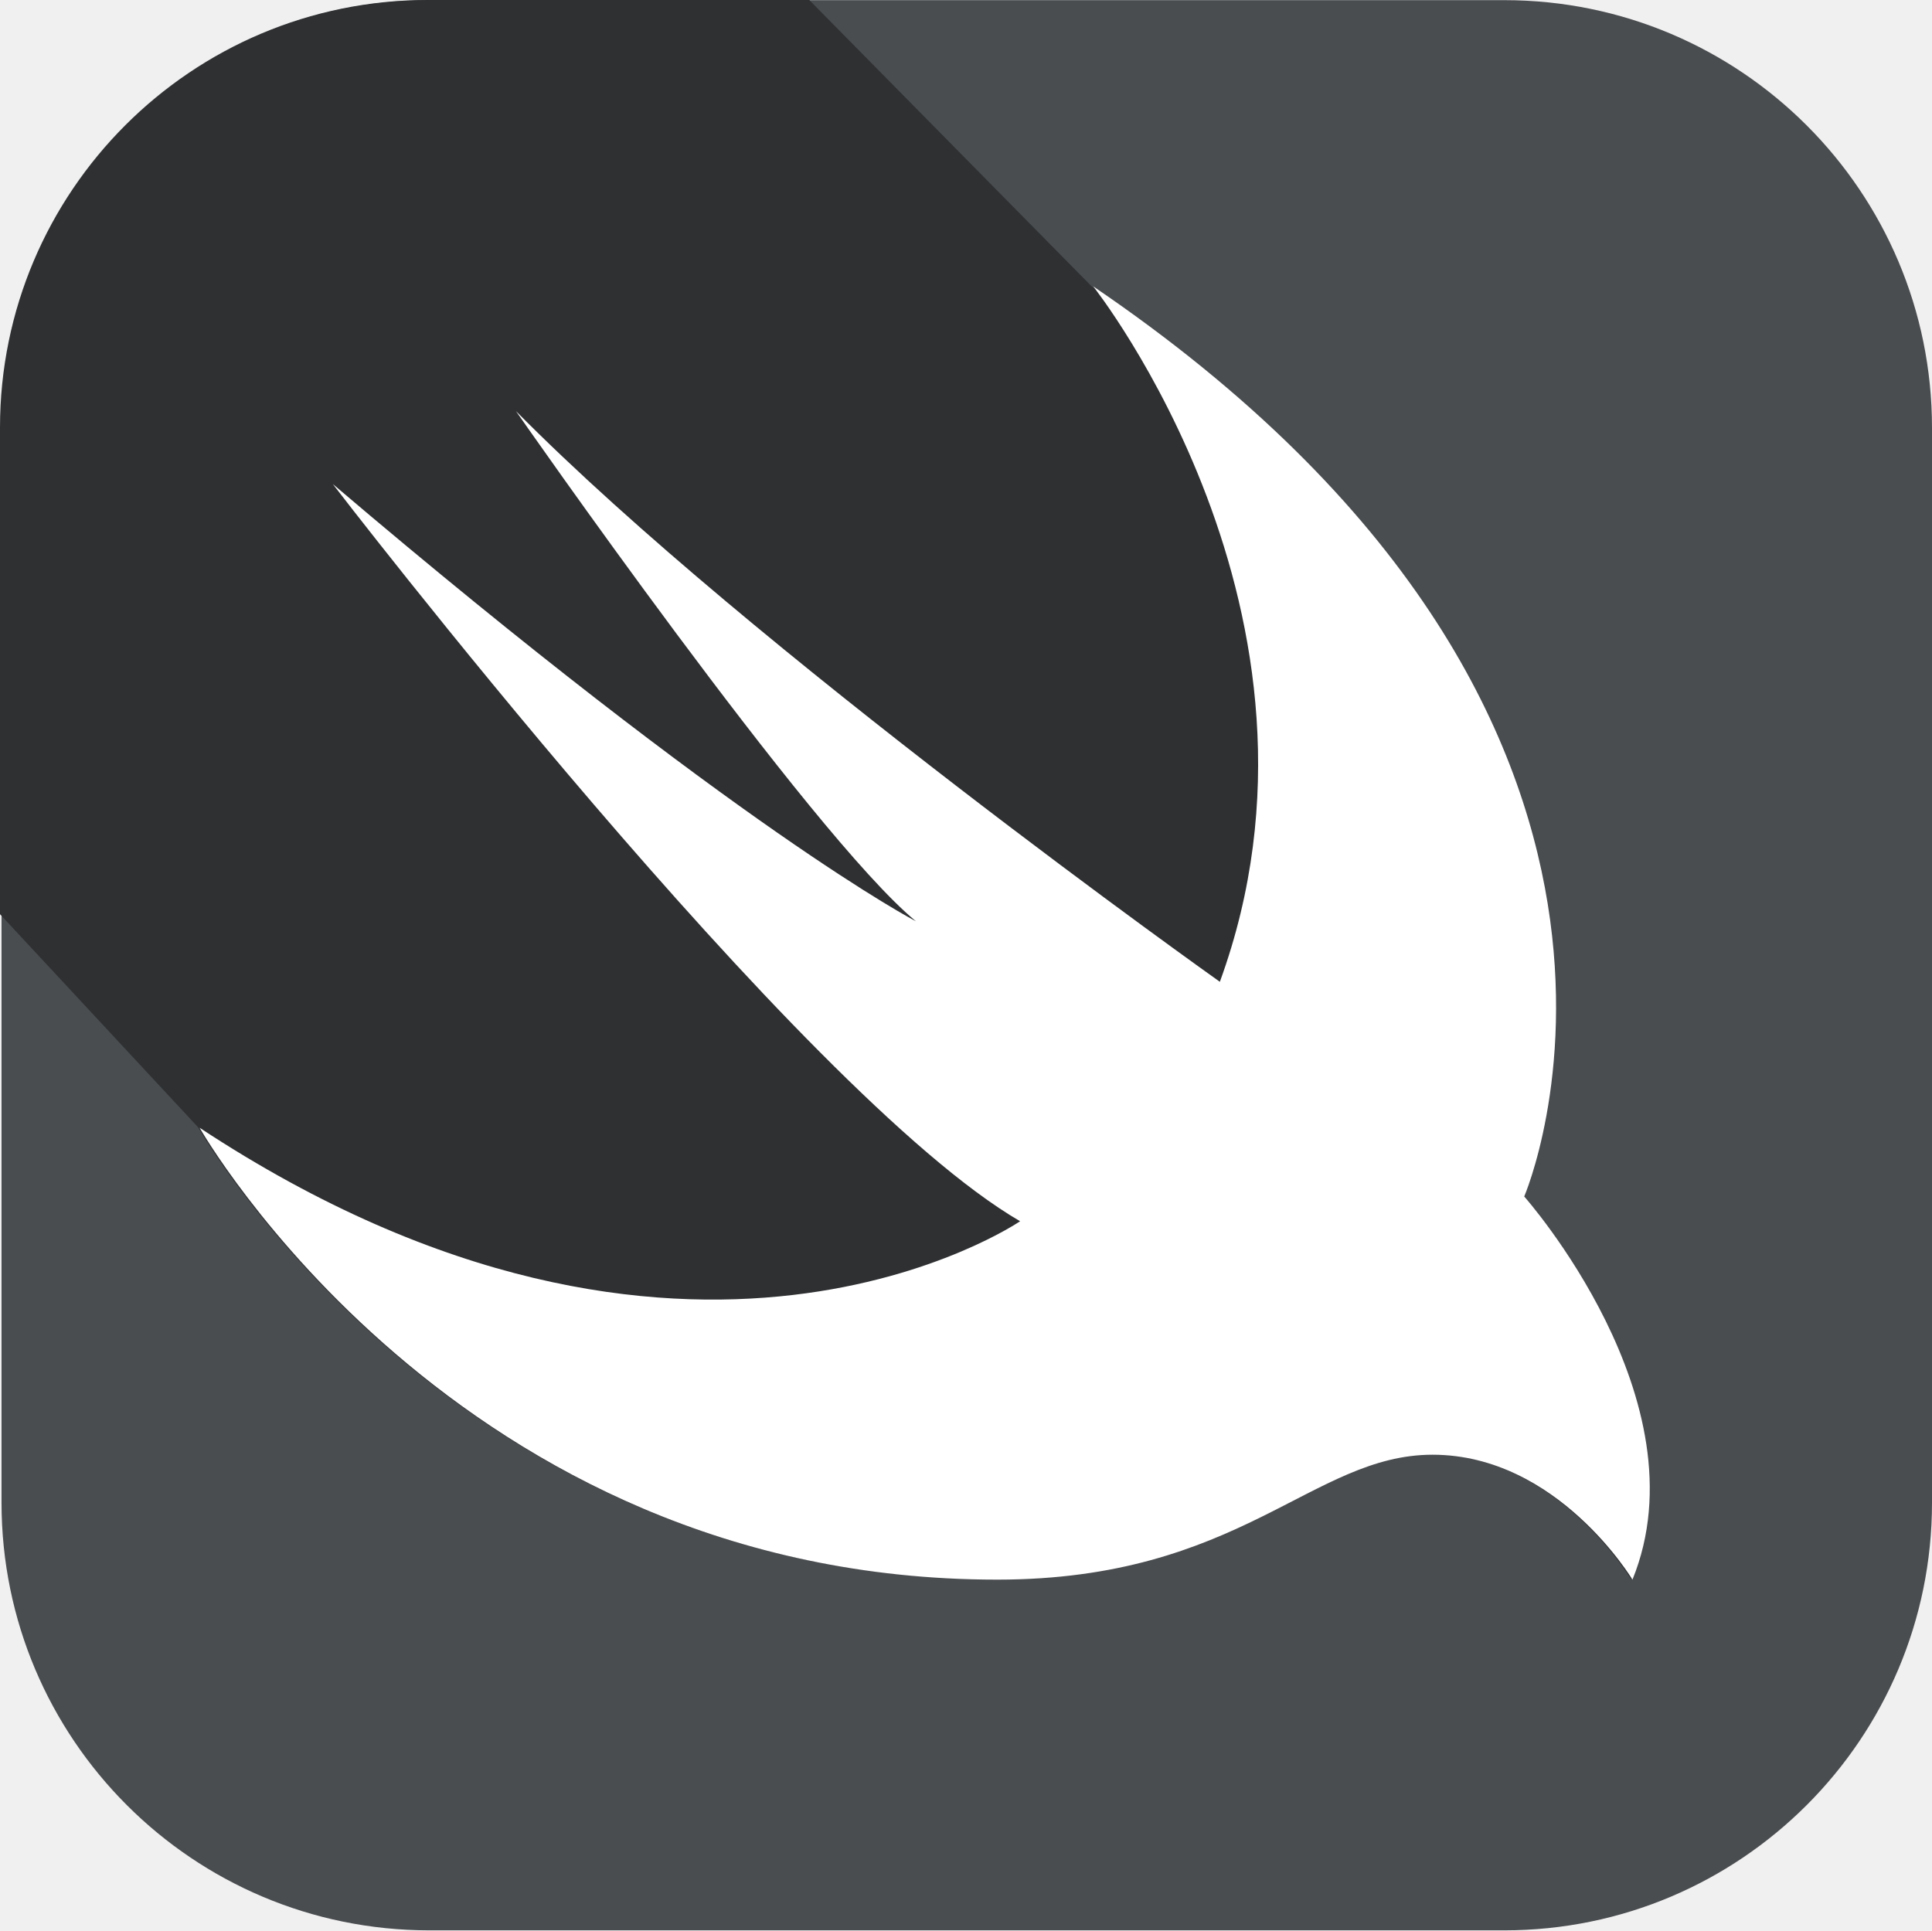
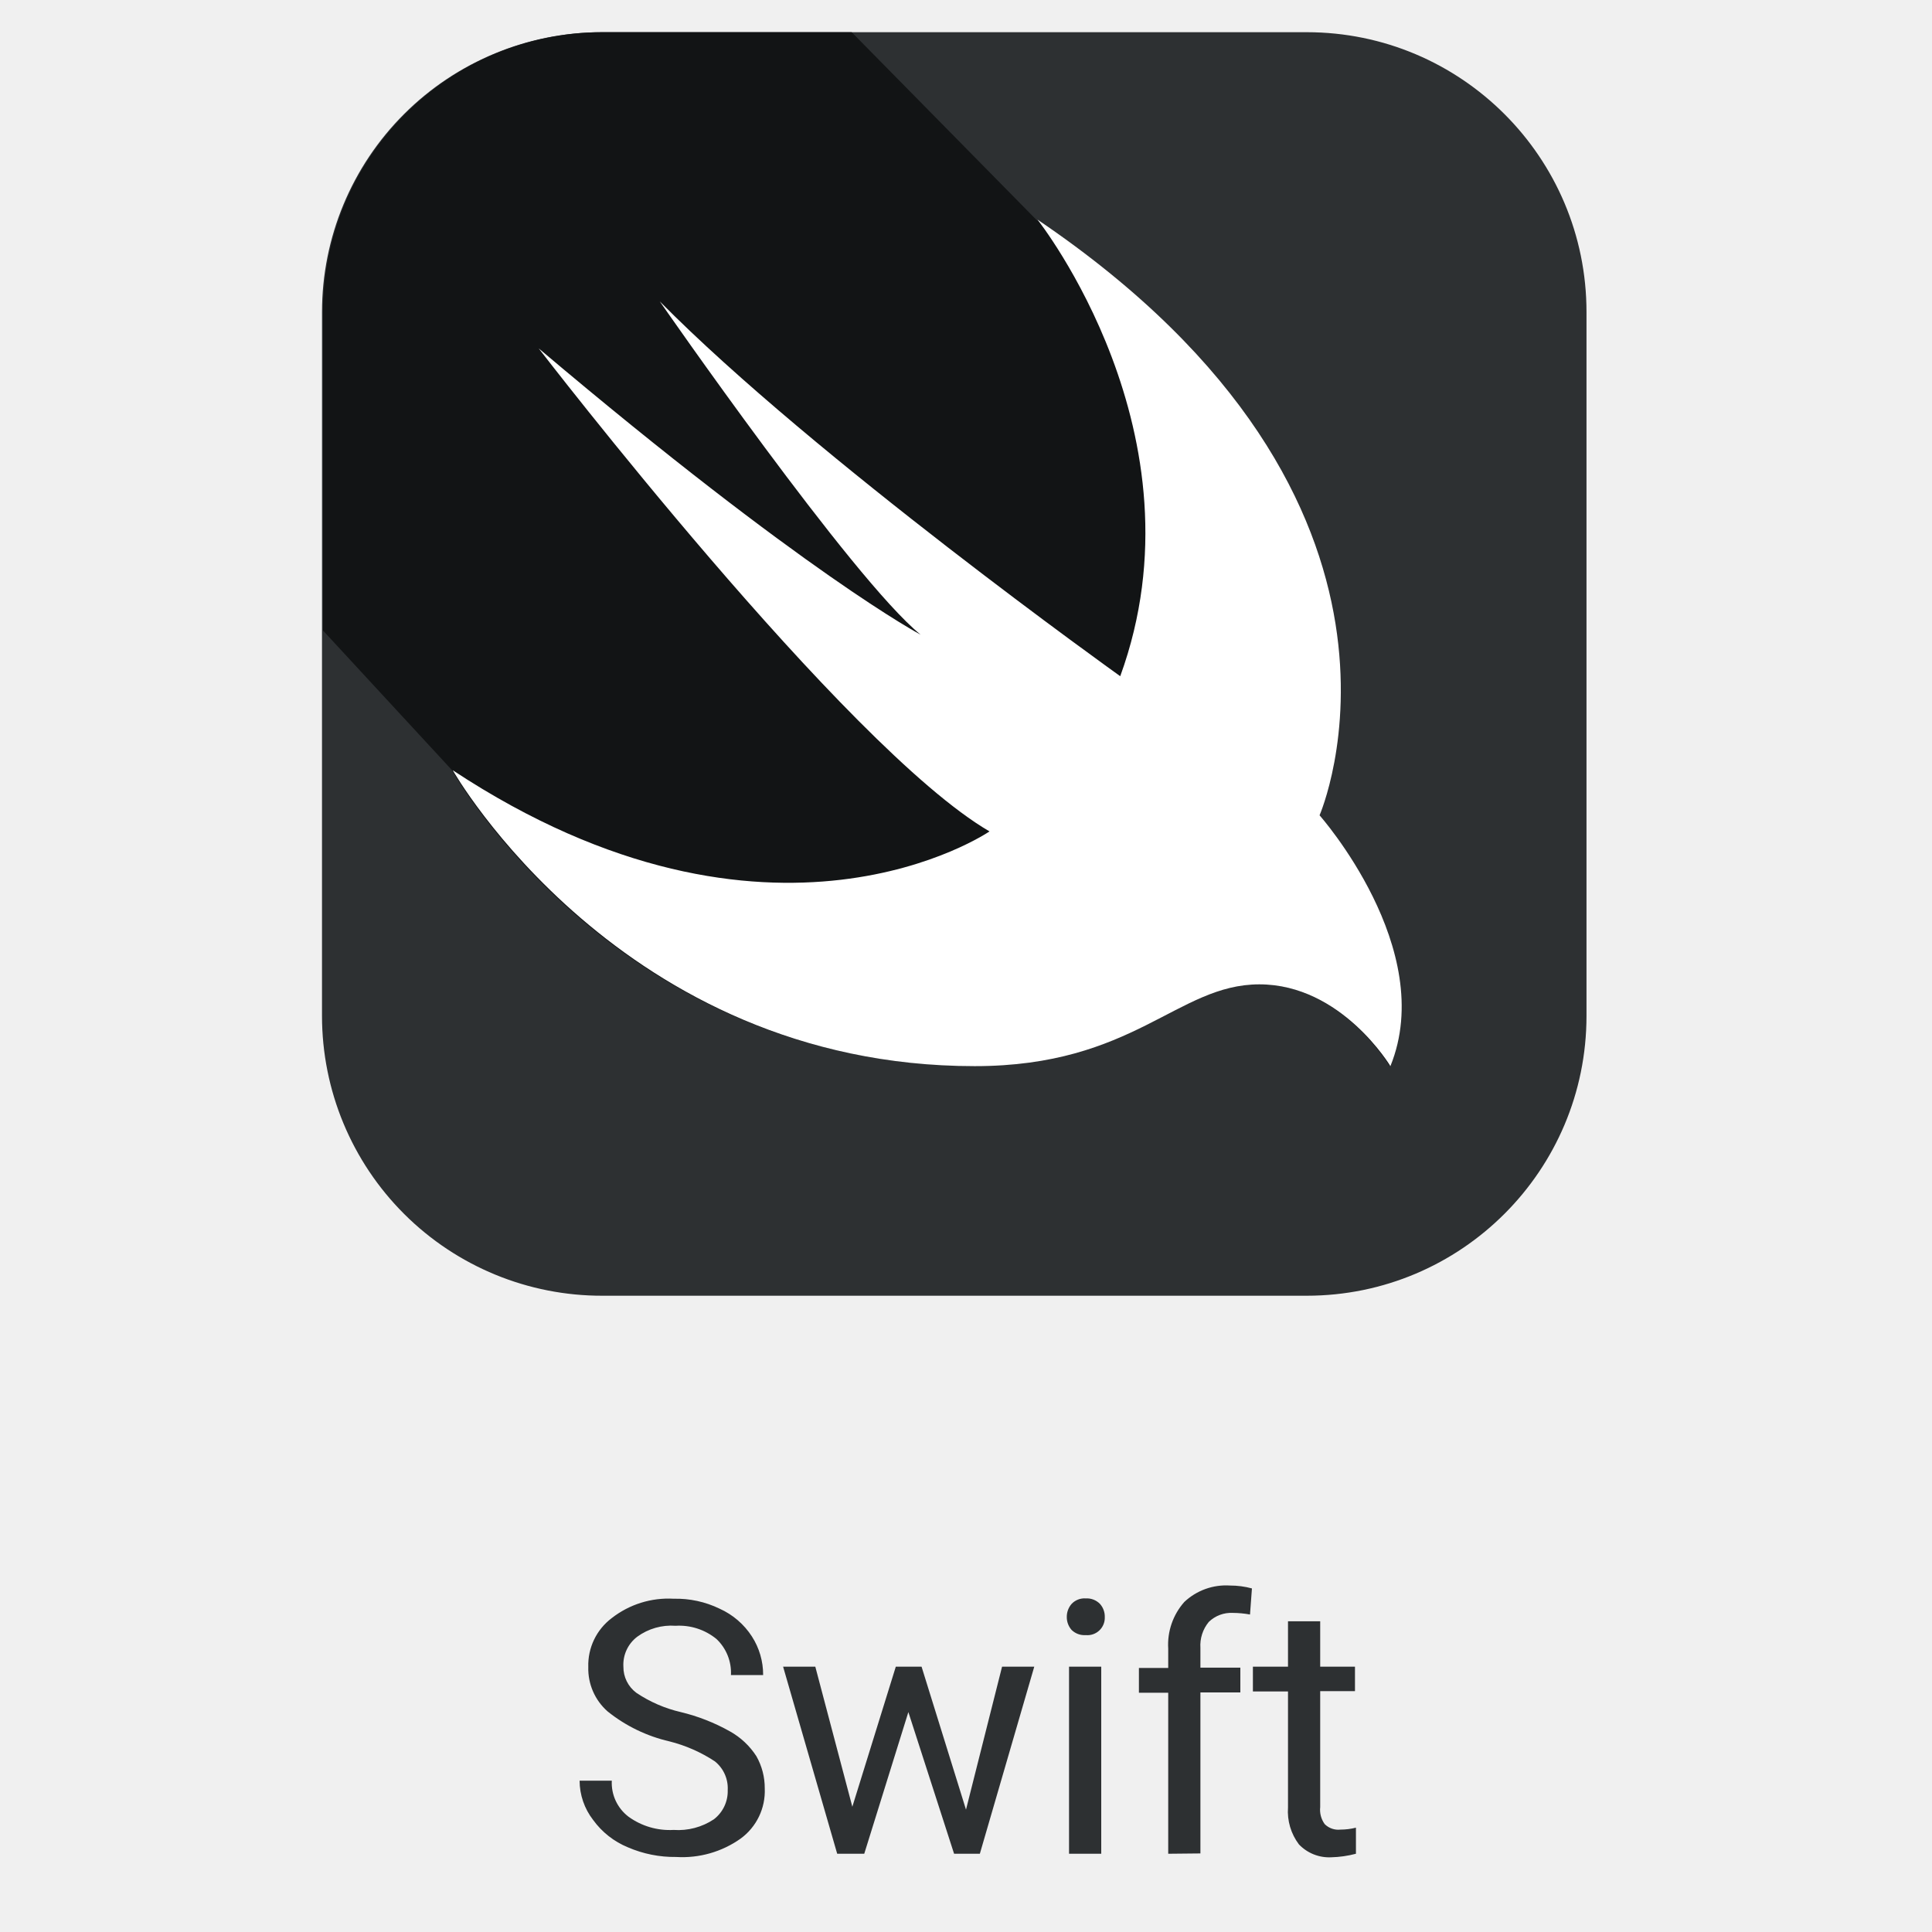
- <svg xmlns="http://www.w3.org/2000/svg" viewBox="0 0 39.267 39.239">
-   <g data-name="Groupe 7550">
-     <g data-name="Groupe 6112">
-       <path data-name="Tracé 10237" d="M8.722.003h21.854a8.693 8.693 0 0 1 8.691 8.691v21.853a8.693 8.693 0 0 1-8.691 8.691H8.722a8.693 8.693 0 0 1-8.691-8.691V8.694A8.693 8.693 0 0 1 8.722.003z" fill="#4a4d50" />
-       <path data-name="Tracé 10238" d="M33.149 32.1s-1.523-2.539-4.064-2.539c-2.454 0-3.9 2.539-8.848 2.539-10.961 0-16.17-9.113-16.21-9.185L0 18.583V8.691A8.693 8.693 0 0 1 8.691 0h7.757l5.737 5.818c12.956 8.807 8.766 18.5 8.766 18.5s3.68 4.147 2.198 7.782z" fill="#2e3032" />
-       <path data-name="Tracé 10239" d="M22.219 5.821c12.953 8.8 8.76 18.5 8.76 18.5s3.683 4.149 2.2 7.788c0 0-1.523-2.539-4.064-2.539-2.454 0-3.9 2.539-8.848 2.539-11 0-16.21-9.185-16.21-9.185 9.911 6.531 16.676 1.9 16.676 1.9-4.471-2.6-13.969-14.985-13.969-14.985 8.279 7.041 11.852 8.888 11.852 8.888-2.138-1.76-8.129-10.37-8.129-10.37 4.793 4.849 14.306 11.6 14.306 11.6 2.722-7.458-2.574-14.136-2.574-14.136z" fill="#fff" />
-     </g>
+ <svg xmlns="http://www.w3.org/2000/svg" id="Calque_1" data-name="Calque 1" viewBox="0 0 60 60">
+   <defs>
+     <style>.cls-1{fill:#2d3032;}.cls-2{fill:#121415;}.cls-3{fill:#fff;}</style>
+   </defs>
+   <path id="Tracé_10736" data-name="Tracé 10736" class="cls-1" d="M20.79,54.08a4.77,4.77,0,0,1-1.92-.93,1.77,1.77,0,0,1-.6-1.38A1.83,1.83,0,0,1,19,50.25a2.86,2.86,0,0,1,1.92-.6,3.1,3.1,0,0,1,1.43.31,2.33,2.33,0,0,1,1,.86,2.19,2.19,0,0,1,.35,1.2h-1a1.44,1.44,0,0,0-.45-1.12,1.83,1.83,0,0,0-1.27-.41,1.79,1.79,0,0,0-1.19.34,1.09,1.09,0,0,0-.43.93,1,1,0,0,0,.4.81,4.14,4.14,0,0,0,1.38.6,5.94,5.94,0,0,1,1.53.6,2.32,2.32,0,0,1,.82.77,2,2,0,0,1,.26,1A1.83,1.83,0,0,1,23,57.1a3.13,3.13,0,0,1-2,.57,3.66,3.66,0,0,1-1.5-.3,2.51,2.51,0,0,1-1.08-.85A2,2,0,0,1,18,55.3h1a1.32,1.32,0,0,0,.52,1.12,2.18,2.18,0,0,0,1.4.41,2,2,0,0,0,1.25-.33,1.1,1.1,0,0,0,.43-.91,1.07,1.07,0,0,0-.4-.89A4.6,4.6,0,0,0,20.79,54.08ZM30,56.2l1.12-4.44h1l-1.69,5.81h-.8l-1.42-4.4-1.37,4.4H26l-1.68-5.81h1l1.15,4.35,1.35-4.35h.8Zm4.2,1.37h-1V51.76h1Zm-1.07-7.35a.61.61,0,0,1,.15-.41.55.55,0,0,1,.44-.17.57.57,0,0,1,.44.17.59.59,0,0,1,.15.41.54.54,0,0,1-.59.56.57.57,0,0,1-.44-.16A.6.6,0,0,1,33.13,50.22Zm3.15,7.35v-5h-.91v-.77h.91v-.6a2,2,0,0,1,.5-1.45,1.89,1.89,0,0,1,1.42-.51,2.59,2.59,0,0,1,.68.09l-.06.81a3.07,3.07,0,0,0-.53-.05,1,1,0,0,0-.75.28,1.15,1.15,0,0,0-.26.81v.61h1.24v.77H37.28v5ZM41,50.35v1.41h1.08v.76H41v3.6a.76.76,0,0,0,.14.53.6.6,0,0,0,.49.17,2,2,0,0,0,.48-.06v.81a3.33,3.33,0,0,1-.77.11,1.3,1.3,0,0,1-1-.4A1.7,1.7,0,0,1,40,56.13v-3.6H38.91v-.77H40V50.35Z" />
+   <g id="Groupe_6112" data-name="Groupe 6112">
+     <path id="Tracé_10237" data-name="Tracé 10237" class="cls-1" d="M18.72,1H40.58a8.69,8.69,0,0,1,8.69,8.69V31.55a8.69,8.69,0,0,1-8.69,8.69H18.72A8.69,8.69,0,0,1,10,31.55V9.69A8.69,8.69,0,0,1,18.72,1Z" />
+     <path id="Tracé_10238" data-name="Tracé 10238" class="cls-2" d="M43.15,33.1s-1.52-2.54-4.07-2.54-3.9,2.54-8.84,2.54c-11,0-16.17-9.11-16.21-9.19h0l-4-4.33V9.69A8.69,8.69,0,0,1,18.69,1h7.76l5.73,5.82h0c13,8.8,8.77,18.5,8.77,18.5S44.63,29.47,43.15,33.1Z" />
+     <path id="Tracé_10239" data-name="Tracé 10239" class="cls-3" d="M32.22,6.82c13,8.8,8.76,18.5,8.76,18.5s3.68,4.15,2.2,7.79c0,0-1.52-2.54-4.07-2.54s-3.89,2.54-8.84,2.54c-11,0-16.21-9.19-16.21-9.19,9.91,6.54,16.67,1.9,16.67,1.9-4.47-2.6-14-15-14-15,8.28,7,11.86,8.89,11.86,8.89C26.48,18,20.49,9.36,20.49,9.36,25.28,14.21,34.79,21,34.79,21,37.52,13.5,32.22,6.82,32.22,6.82Z" />
  </g>
</svg>
